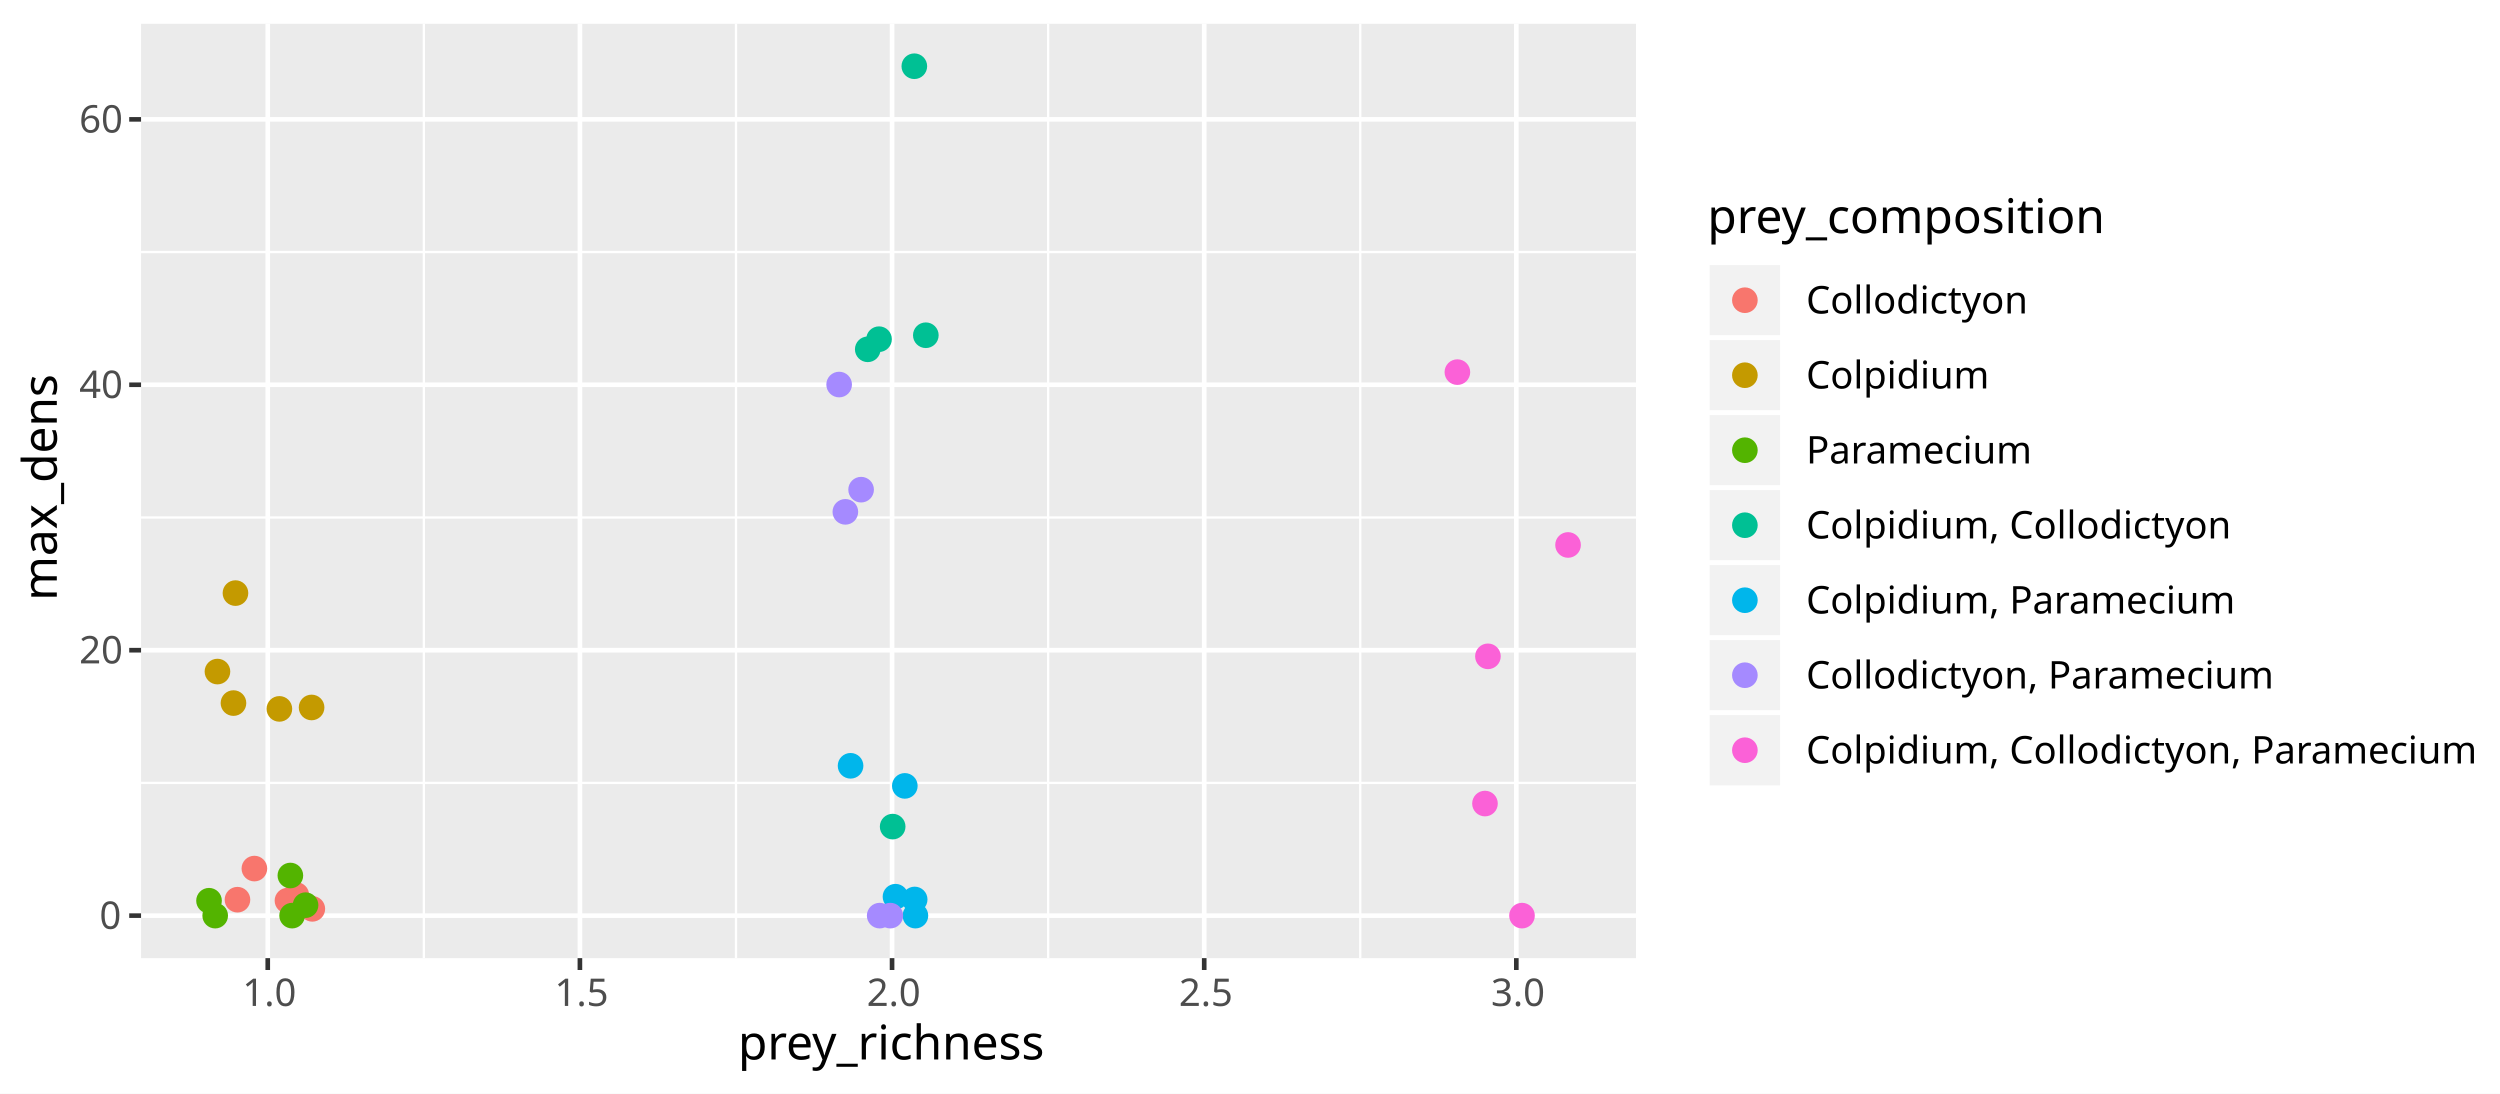
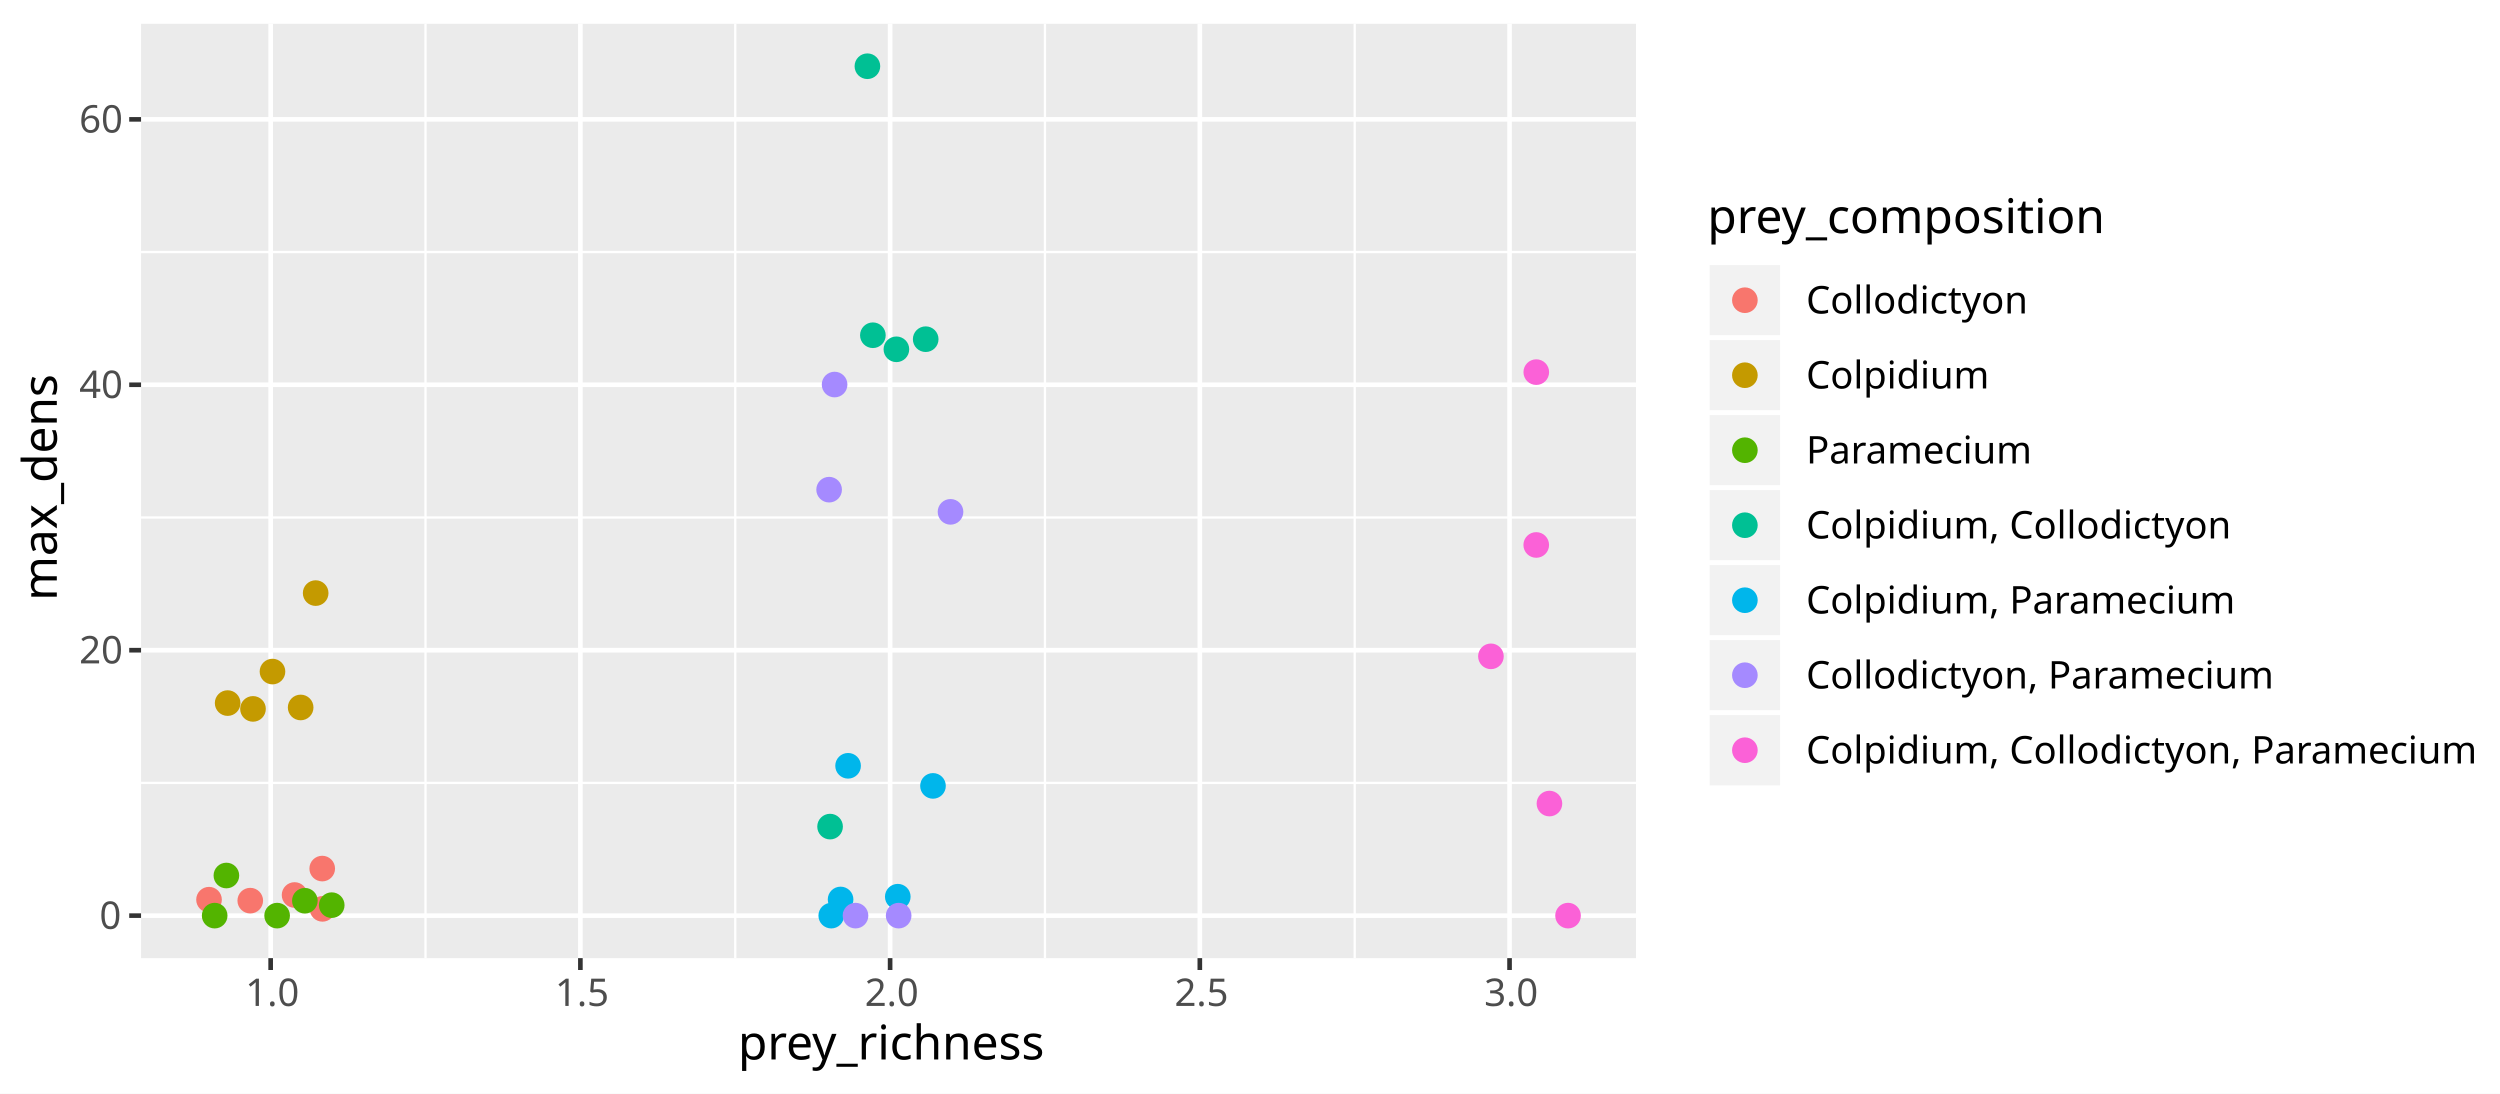
<svg xmlns="http://www.w3.org/2000/svg" viewBox="0 0 576.00 252.00">
  <defs>
    <style type="text/css">
    line, polyline, polygon, path, rect, circle {
      fill: none;
      stroke: #000000;
      stroke-linecap: round;
      stroke-linejoin: round;
      stroke-miterlimit: 10.00;
    }
  </style>
  </defs>
  <rect width="100%" height="100%" style="stroke: none; fill: #FFFFFF;" />
  <rect x="0.00" y="0.00" width="576.00" height="252.00" style="stroke-width: 1.07; stroke: none;" />
  <defs>
    <clipPath id="cpMzIuNTB8Mzc2Ljk0fDIyMC43NXw1LjQ4">
      <rect x="32.50" y="5.48" width="344.43" height="215.27" />
    </clipPath>
  </defs>
  <rect x="32.50" y="5.48" width="344.43" height="215.27" style="stroke-width: 1.07; stroke: none; fill: #EBEBEB;" clip-path="url(#cpMzIuNTB8Mzc2Ljk0fDIyMC43NXw1LjQ4)" />
  <polyline points="32.50,180.38 376.94,180.38 " style="stroke-width: 0.53; stroke: #FFFFFF; stroke-linecap: butt;" clip-path="url(#cpMzIuNTB8Mzc2Ljk0fDIyMC43NXw1LjQ4)" />
  <polyline points="32.50,119.23 376.94,119.23 " style="stroke-width: 0.53; stroke: #FFFFFF; stroke-linecap: butt;" clip-path="url(#cpMzIuNTB8Mzc2Ljk0fDIyMC43NXw1LjQ4)" />
  <polyline points="32.50,58.07 376.94,58.07 " style="stroke-width: 0.53; stroke: #FFFFFF; stroke-linecap: butt;" clip-path="url(#cpMzIuNTB8Mzc2Ljk0fDIyMC43NXw1LjQ4)" />
-   <polyline points="97.65,220.75 97.65,5.48 " style="stroke-width: 0.53; stroke: #FFFFFF; stroke-linecap: butt;" clip-path="url(#cpMzIuNTB8Mzc2Ljk0fDIyMC43NXw1LjQ4)" />
-   <polyline points="169.57,220.75 169.57,5.48 " style="stroke-width: 0.53; stroke: #FFFFFF; stroke-linecap: butt;" clip-path="url(#cpMzIuNTB8Mzc2Ljk0fDIyMC43NXw1LjQ4)" />
-   <polyline points="241.49,220.75 241.49,5.48 " style="stroke-width: 0.53; stroke: #FFFFFF; stroke-linecap: butt;" clip-path="url(#cpMzIuNTB8Mzc2Ljk0fDIyMC43NXw1LjQ4)" />
-   <polyline points="313.40,220.75 313.40,5.48 " style="stroke-width: 0.53; stroke: #FFFFFF; stroke-linecap: butt;" clip-path="url(#cpMzIuNTB8Mzc2Ljk0fDIyMC43NXw1LjQ4)" />
+   <polyline points="98.04,220.75 98.04,5.48 " style="stroke-width: 0.53; stroke: #FFFFFF; stroke-linecap: butt;" clip-path="url(#cpMzIuNTB8Mzc2Ljk0fDIyMC43NXw1LjQ4)" />
+   <polyline points="169.40,220.75 169.40,5.48 " style="stroke-width: 0.53; stroke: #FFFFFF; stroke-linecap: butt;" clip-path="url(#cpMzIuNTB8Mzc2Ljk0fDIyMC43NXw1LjQ4)" />
+   <polyline points="240.76,220.75 240.76,5.48 " style="stroke-width: 0.53; stroke: #FFFFFF; stroke-linecap: butt;" clip-path="url(#cpMzIuNTB8Mzc2Ljk0fDIyMC43NXw1LjQ4)" />
+   <polyline points="312.12,220.75 312.12,5.48 " style="stroke-width: 0.53; stroke: #FFFFFF; stroke-linecap: butt;" clip-path="url(#cpMzIuNTB8Mzc2Ljk0fDIyMC43NXw1LjQ4)" />
  <polyline points="32.50,210.96 376.94,210.96 " style="stroke-width: 1.07; stroke: #FFFFFF; stroke-linecap: butt;" clip-path="url(#cpMzIuNTB8Mzc2Ljk0fDIyMC43NXw1LjQ4)" />
  <polyline points="32.50,149.81 376.94,149.81 " style="stroke-width: 1.07; stroke: #FFFFFF; stroke-linecap: butt;" clip-path="url(#cpMzIuNTB8Mzc2Ljk0fDIyMC43NXw1LjQ4)" />
  <polyline points="32.50,88.65 376.94,88.65 " style="stroke-width: 1.07; stroke: #FFFFFF; stroke-linecap: butt;" clip-path="url(#cpMzIuNTB8Mzc2Ljk0fDIyMC43NXw1LjQ4)" />
  <polyline points="32.50,27.50 376.94,27.50 " style="stroke-width: 1.07; stroke: #FFFFFF; stroke-linecap: butt;" clip-path="url(#cpMzIuNTB8Mzc2Ljk0fDIyMC43NXw1LjQ4)" />
-   <polyline points="61.69,220.75 61.69,5.48 " style="stroke-width: 1.07; stroke: #FFFFFF; stroke-linecap: butt;" clip-path="url(#cpMzIuNTB8Mzc2Ljk0fDIyMC43NXw1LjQ4)" />
-   <polyline points="133.61,220.75 133.61,5.48 " style="stroke-width: 1.07; stroke: #FFFFFF; stroke-linecap: butt;" clip-path="url(#cpMzIuNTB8Mzc2Ljk0fDIyMC43NXw1LjQ4)" />
-   <polyline points="205.53,220.75 205.53,5.48 " style="stroke-width: 1.07; stroke: #FFFFFF; stroke-linecap: butt;" clip-path="url(#cpMzIuNTB8Mzc2Ljk0fDIyMC43NXw1LjQ4)" />
-   <polyline points="277.45,220.75 277.45,5.48 " style="stroke-width: 1.07; stroke: #FFFFFF; stroke-linecap: butt;" clip-path="url(#cpMzIuNTB8Mzc2Ljk0fDIyMC43NXw1LjQ4)" />
-   <polyline points="349.36,220.75 349.36,5.48 " style="stroke-width: 1.07; stroke: #FFFFFF; stroke-linecap: butt;" clip-path="url(#cpMzIuNTB8Mzc2Ljk0fDIyMC43NXw1LjQ4)" />
-   <circle cx="71.96" cy="209.40" r="1.95pt" style="stroke-width: 0.71; stroke: #F8766D; fill: #F8766D;" clip-path="url(#cpMzIuNTB8Mzc2Ljk0fDIyMC43NXw1LjQ4)" />
-   <circle cx="58.61" cy="200.12" r="1.95pt" style="stroke-width: 0.71; stroke: #F8766D; fill: #F8766D;" clip-path="url(#cpMzIuNTB8Mzc2Ljk0fDIyMC43NXw1LjQ4)" />
-   <circle cx="68.27" cy="206.21" r="1.95pt" style="stroke-width: 0.71; stroke: #F8766D; fill: #F8766D;" clip-path="url(#cpMzIuNTB8Mzc2Ljk0fDIyMC43NXw1LjQ4)" />
-   <circle cx="66.23" cy="207.51" r="1.95pt" style="stroke-width: 0.71; stroke: #F8766D; fill: #F8766D;" clip-path="url(#cpMzIuNTB8Mzc2Ljk0fDIyMC43NXw1LjQ4)" />
-   <circle cx="54.71" cy="207.29" r="1.95pt" style="stroke-width: 0.71; stroke: #F8766D; fill: #F8766D;" clip-path="url(#cpMzIuNTB8Mzc2Ljk0fDIyMC43NXw1LjQ4)" />
-   <circle cx="64.37" cy="163.33" r="1.95pt" style="stroke-width: 0.71; stroke: #C49A00; fill: #C49A00;" clip-path="url(#cpMzIuNTB8Mzc2Ljk0fDIyMC43NXw1LjQ4)" />
-   <circle cx="54.25" cy="136.65" r="1.95pt" style="stroke-width: 0.71; stroke: #C49A00; fill: #C49A00;" clip-path="url(#cpMzIuNTB8Mzc2Ljk0fDIyMC43NXw1LjQ4)" />
-   <circle cx="71.79" cy="163.00" r="1.95pt" style="stroke-width: 0.71; stroke: #C49A00; fill: #C49A00;" clip-path="url(#cpMzIuNTB8Mzc2Ljk0fDIyMC43NXw1LjQ4)" />
-   <circle cx="53.79" cy="161.99" r="1.95pt" style="stroke-width: 0.71; stroke: #C49A00; fill: #C49A00;" clip-path="url(#cpMzIuNTB8Mzc2Ljk0fDIyMC43NXw1LjQ4)" />
-   <circle cx="50.10" cy="154.73" r="1.95pt" style="stroke-width: 0.71; stroke: #C49A00; fill: #C49A00;" clip-path="url(#cpMzIuNTB8Mzc2Ljk0fDIyMC43NXw1LjQ4)" />
-   <circle cx="66.90" cy="201.72" r="1.95pt" style="stroke-width: 0.71; stroke: #53B400; fill: #53B400;" clip-path="url(#cpMzIuNTB8Mzc2Ljk0fDIyMC43NXw1LjQ4)" />
-   <circle cx="67.30" cy="210.96" r="1.95pt" style="stroke-width: 0.71; stroke: #53B400; fill: #53B400;" clip-path="url(#cpMzIuNTB8Mzc2Ljk0fDIyMC43NXw1LjQ4)" />
-   <circle cx="70.40" cy="208.55" r="1.95pt" style="stroke-width: 0.71; stroke: #53B400; fill: #53B400;" clip-path="url(#cpMzIuNTB8Mzc2Ljk0fDIyMC43NXw1LjQ4)" />
-   <circle cx="49.58" cy="210.96" r="1.95pt" style="stroke-width: 0.71; stroke: #53B400; fill: #53B400;" clip-path="url(#cpMzIuNTB8Mzc2Ljk0fDIyMC43NXw1LjQ4)" />
-   <circle cx="48.16" cy="207.53" r="1.95pt" style="stroke-width: 0.71; stroke: #53B400; fill: #53B400;" clip-path="url(#cpMzIuNTB8Mzc2Ljk0fDIyMC43NXw1LjQ4)" />
-   <circle cx="210.66" cy="15.26" r="1.95pt" style="stroke-width: 0.71; stroke: #00C094; fill: #00C094;" clip-path="url(#cpMzIuNTB8Mzc2Ljk0fDIyMC43NXw1LjQ4)" />
-   <circle cx="202.53" cy="78.15" r="1.95pt" style="stroke-width: 0.71; stroke: #00C094; fill: #00C094;" clip-path="url(#cpMzIuNTB8Mzc2Ljk0fDIyMC43NXw1LjQ4)" />
-   <circle cx="205.67" cy="190.45" r="1.95pt" style="stroke-width: 0.71; stroke: #00C094; fill: #00C094;" clip-path="url(#cpMzIuNTB8Mzc2Ljk0fDIyMC43NXw1LjQ4)" />
-   <circle cx="199.93" cy="80.48" r="1.95pt" style="stroke-width: 0.71; stroke: #00C094; fill: #00C094;" clip-path="url(#cpMzIuNTB8Mzc2Ljk0fDIyMC43NXw1LjQ4)" />
-   <circle cx="213.31" cy="77.24" r="1.95pt" style="stroke-width: 0.71; stroke: #00C094; fill: #00C094;" clip-path="url(#cpMzIuNTB8Mzc2Ljk0fDIyMC43NXw1LjQ4)" />
-   <circle cx="195.97" cy="176.44" r="1.95pt" style="stroke-width: 0.71; stroke: #00B6EB; fill: #00B6EB;" clip-path="url(#cpMzIuNTB8Mzc2Ljk0fDIyMC43NXw1LjQ4)" />
-   <circle cx="210.91" cy="210.96" r="1.95pt" style="stroke-width: 0.71; stroke: #00B6EB; fill: #00B6EB;" clip-path="url(#cpMzIuNTB8Mzc2Ljk0fDIyMC43NXw1LjQ4)" />
-   <circle cx="210.74" cy="207.24" r="1.95pt" style="stroke-width: 0.71; stroke: #00B6EB; fill: #00B6EB;" clip-path="url(#cpMzIuNTB8Mzc2Ljk0fDIyMC43NXw1LjQ4)" />
-   <circle cx="206.32" cy="206.60" r="1.95pt" style="stroke-width: 0.71; stroke: #00B6EB; fill: #00B6EB;" clip-path="url(#cpMzIuNTB8Mzc2Ljk0fDIyMC43NXw1LjQ4)" />
-   <circle cx="208.47" cy="181.07" r="1.95pt" style="stroke-width: 0.71; stroke: #00B6EB; fill: #00B6EB;" clip-path="url(#cpMzIuNTB8Mzc2Ljk0fDIyMC43NXw1LjQ4)" />
-   <circle cx="194.77" cy="117.93" r="1.95pt" style="stroke-width: 0.71; stroke: #A58AFF; fill: #A58AFF;" clip-path="url(#cpMzIuNTB8Mzc2Ljk0fDIyMC43NXw1LjQ4)" />
-   <circle cx="198.40" cy="112.82" r="1.95pt" style="stroke-width: 0.71; stroke: #A58AFF; fill: #A58AFF;" clip-path="url(#cpMzIuNTB8Mzc2Ljk0fDIyMC43NXw1LjQ4)" />
-   <circle cx="202.68" cy="210.96" r="1.95pt" style="stroke-width: 0.71; stroke: #A58AFF; fill: #A58AFF;" clip-path="url(#cpMzIuNTB8Mzc2Ljk0fDIyMC43NXw1LjQ4)" />
-   <circle cx="193.34" cy="88.60" r="1.95pt" style="stroke-width: 0.71; stroke: #A58AFF; fill: #A58AFF;" clip-path="url(#cpMzIuNTB8Mzc2Ljk0fDIyMC43NXw1LjQ4)" />
-   <circle cx="205.13" cy="210.96" r="1.95pt" style="stroke-width: 0.71; stroke: #A58AFF; fill: #A58AFF;" clip-path="url(#cpMzIuNTB8Mzc2Ljk0fDIyMC43NXw1LjQ4)" />
-   <circle cx="335.78" cy="85.74" r="1.95pt" style="stroke-width: 0.71; stroke: #FB61D7; fill: #FB61D7;" clip-path="url(#cpMzIuNTB8Mzc2Ljk0fDIyMC43NXw1LjQ4)" />
-   <circle cx="342.82" cy="151.22" r="1.95pt" style="stroke-width: 0.71; stroke: #FB61D7; fill: #FB61D7;" clip-path="url(#cpMzIuNTB8Mzc2Ljk0fDIyMC43NXw1LjQ4)" />
-   <circle cx="361.28" cy="125.56" r="1.95pt" style="stroke-width: 0.71; stroke: #FB61D7; fill: #FB61D7;" clip-path="url(#cpMzIuNTB8Mzc2Ljk0fDIyMC43NXw1LjQ4)" />
-   <circle cx="350.67" cy="210.96" r="1.95pt" style="stroke-width: 0.71; stroke: #FB61D7; fill: #FB61D7;" clip-path="url(#cpMzIuNTB8Mzc2Ljk0fDIyMC43NXw1LjQ4)" />
-   <circle cx="342.14" cy="185.14" r="1.95pt" style="stroke-width: 0.71; stroke: #FB61D7; fill: #FB61D7;" clip-path="url(#cpMzIuNTB8Mzc2Ljk0fDIyMC43NXw1LjQ4)" />
+   <polyline points="62.36,220.75 62.36,5.48 " style="stroke-width: 1.07; stroke: #FFFFFF; stroke-linecap: butt;" clip-path="url(#cpMzIuNTB8Mzc2Ljk0fDIyMC43NXw1LjQ4)" />
+   <polyline points="133.72,220.75 133.72,5.48 " style="stroke-width: 1.07; stroke: #FFFFFF; stroke-linecap: butt;" clip-path="url(#cpMzIuNTB8Mzc2Ljk0fDIyMC43NXw1LjQ4)" />
+   <polyline points="205.08,220.75 205.08,5.48 " style="stroke-width: 1.07; stroke: #FFFFFF; stroke-linecap: butt;" clip-path="url(#cpMzIuNTB8Mzc2Ljk0fDIyMC43NXw1LjQ4)" />
+   <polyline points="276.44,220.75 276.44,5.48 " style="stroke-width: 1.07; stroke: #FFFFFF; stroke-linecap: butt;" clip-path="url(#cpMzIuNTB8Mzc2Ljk0fDIyMC43NXw1LjQ4)" />
+   <polyline points="347.80,220.75 347.80,5.48 " style="stroke-width: 1.07; stroke: #FFFFFF; stroke-linecap: butt;" clip-path="url(#cpMzIuNTB8Mzc2Ljk0fDIyMC43NXw1LjQ4)" />
+   <circle cx="74.30" cy="209.40" r="1.95pt" style="stroke-width: 0.71; stroke: #F8766D; fill: #F8766D;" clip-path="url(#cpMzIuNTB8Mzc2Ljk0fDIyMC43NXw1LjQ4)" />
+   <circle cx="74.24" cy="200.12" r="1.95pt" style="stroke-width: 0.71; stroke: #F8766D; fill: #F8766D;" clip-path="url(#cpMzIuNTB8Mzc2Ljk0fDIyMC43NXw1LjQ4)" />
+   <circle cx="67.87" cy="206.21" r="1.95pt" style="stroke-width: 0.71; stroke: #F8766D; fill: #F8766D;" clip-path="url(#cpMzIuNTB8Mzc2Ljk0fDIyMC43NXw1LjQ4)" />
+   <circle cx="57.66" cy="207.51" r="1.95pt" style="stroke-width: 0.71; stroke: #F8766D; fill: #F8766D;" clip-path="url(#cpMzIuNTB8Mzc2Ljk0fDIyMC43NXw1LjQ4)" />
+   <circle cx="48.16" cy="207.29" r="1.95pt" style="stroke-width: 0.71; stroke: #F8766D; fill: #F8766D;" clip-path="url(#cpMzIuNTB8Mzc2Ljk0fDIyMC43NXw1LjQ4)" />
+   <circle cx="58.29" cy="163.33" r="1.95pt" style="stroke-width: 0.71; stroke: #C49A00; fill: #C49A00;" clip-path="url(#cpMzIuNTB8Mzc2Ljk0fDIyMC43NXw1LjQ4)" />
+   <circle cx="72.73" cy="136.65" r="1.95pt" style="stroke-width: 0.71; stroke: #C49A00; fill: #C49A00;" clip-path="url(#cpMzIuNTB8Mzc2Ljk0fDIyMC43NXw1LjQ4)" />
+   <circle cx="69.27" cy="163.00" r="1.95pt" style="stroke-width: 0.71; stroke: #C49A00; fill: #C49A00;" clip-path="url(#cpMzIuNTB8Mzc2Ljk0fDIyMC43NXw1LjQ4)" />
+   <circle cx="52.45" cy="161.99" r="1.95pt" style="stroke-width: 0.71; stroke: #C49A00; fill: #C49A00;" clip-path="url(#cpMzIuNTB8Mzc2Ljk0fDIyMC43NXw1LjQ4)" />
+   <circle cx="62.78" cy="154.73" r="1.95pt" style="stroke-width: 0.71; stroke: #C49A00; fill: #C49A00;" clip-path="url(#cpMzIuNTB8Mzc2Ljk0fDIyMC43NXw1LjQ4)" />
+   <circle cx="52.16" cy="201.72" r="1.95pt" style="stroke-width: 0.71; stroke: #53B400; fill: #53B400;" clip-path="url(#cpMzIuNTB8Mzc2Ljk0fDIyMC43NXw1LjQ4)" />
+   <circle cx="63.85" cy="210.96" r="1.95pt" style="stroke-width: 0.71; stroke: #53B400; fill: #53B400;" clip-path="url(#cpMzIuNTB8Mzc2Ljk0fDIyMC43NXw1LjQ4)" />
+   <circle cx="76.43" cy="208.55" r="1.95pt" style="stroke-width: 0.71; stroke: #53B400; fill: #53B400;" clip-path="url(#cpMzIuNTB8Mzc2Ljk0fDIyMC43NXw1LjQ4)" />
+   <circle cx="49.46" cy="210.96" r="1.95pt" style="stroke-width: 0.71; stroke: #53B400; fill: #53B400;" clip-path="url(#cpMzIuNTB8Mzc2Ljk0fDIyMC43NXw1LjQ4)" />
+   <circle cx="70.24" cy="207.53" r="1.95pt" style="stroke-width: 0.71; stroke: #53B400; fill: #53B400;" clip-path="url(#cpMzIuNTB8Mzc2Ljk0fDIyMC43NXw1LjQ4)" />
+   <circle cx="199.85" cy="15.26" r="1.95pt" style="stroke-width: 0.71; stroke: #00C094; fill: #00C094;" clip-path="url(#cpMzIuNTB8Mzc2Ljk0fDIyMC43NXw1LjQ4)" />
+   <circle cx="213.28" cy="78.15" r="1.95pt" style="stroke-width: 0.71; stroke: #00C094; fill: #00C094;" clip-path="url(#cpMzIuNTB8Mzc2Ljk0fDIyMC43NXw1LjQ4)" />
+   <circle cx="191.25" cy="190.45" r="1.95pt" style="stroke-width: 0.71; stroke: #00C094; fill: #00C094;" clip-path="url(#cpMzIuNTB8Mzc2Ljk0fDIyMC43NXw1LjQ4)" />
+   <circle cx="206.53" cy="80.48" r="1.95pt" style="stroke-width: 0.71; stroke: #00C094; fill: #00C094;" clip-path="url(#cpMzIuNTB8Mzc2Ljk0fDIyMC43NXw1LjQ4)" />
+   <circle cx="201.11" cy="77.24" r="1.95pt" style="stroke-width: 0.71; stroke: #00C094; fill: #00C094;" clip-path="url(#cpMzIuNTB8Mzc2Ljk0fDIyMC43NXw1LjQ4)" />
+   <circle cx="195.40" cy="176.44" r="1.95pt" style="stroke-width: 0.71; stroke: #00B6EB; fill: #00B6EB;" clip-path="url(#cpMzIuNTB8Mzc2Ljk0fDIyMC43NXw1LjQ4)" />
+   <circle cx="191.52" cy="210.96" r="1.95pt" style="stroke-width: 0.71; stroke: #00B6EB; fill: #00B6EB;" clip-path="url(#cpMzIuNTB8Mzc2Ljk0fDIyMC43NXw1LjQ4)" />
+   <circle cx="193.67" cy="207.24" r="1.95pt" style="stroke-width: 0.71; stroke: #00B6EB; fill: #00B6EB;" clip-path="url(#cpMzIuNTB8Mzc2Ljk0fDIyMC43NXw1LjQ4)" />
+   <circle cx="206.85" cy="206.60" r="1.95pt" style="stroke-width: 0.71; stroke: #00B6EB; fill: #00B6EB;" clip-path="url(#cpMzIuNTB8Mzc2Ljk0fDIyMC43NXw1LjQ4)" />
+   <circle cx="214.96" cy="181.07" r="1.95pt" style="stroke-width: 0.71; stroke: #00B6EB; fill: #00B6EB;" clip-path="url(#cpMzIuNTB8Mzc2Ljk0fDIyMC43NXw1LjQ4)" />
+   <circle cx="219.00" cy="117.93" r="1.95pt" style="stroke-width: 0.71; stroke: #A58AFF; fill: #A58AFF;" clip-path="url(#cpMzIuNTB8Mzc2Ljk0fDIyMC43NXw1LjQ4)" />
+   <circle cx="191.03" cy="112.82" r="1.95pt" style="stroke-width: 0.71; stroke: #A58AFF; fill: #A58AFF;" clip-path="url(#cpMzIuNTB8Mzc2Ljk0fDIyMC43NXw1LjQ4)" />
+   <circle cx="197.11" cy="210.96" r="1.95pt" style="stroke-width: 0.71; stroke: #A58AFF; fill: #A58AFF;" clip-path="url(#cpMzIuNTB8Mzc2Ljk0fDIyMC43NXw1LjQ4)" />
+   <circle cx="192.29" cy="88.60" r="1.95pt" style="stroke-width: 0.71; stroke: #A58AFF; fill: #A58AFF;" clip-path="url(#cpMzIuNTB8Mzc2Ljk0fDIyMC43NXw1LjQ4)" />
+   <circle cx="207.05" cy="210.96" r="1.95pt" style="stroke-width: 0.71; stroke: #A58AFF; fill: #A58AFF;" clip-path="url(#cpMzIuNTB8Mzc2Ljk0fDIyMC43NXw1LjQ4)" />
+   <circle cx="353.96" cy="85.74" r="1.95pt" style="stroke-width: 0.71; stroke: #FB61D7; fill: #FB61D7;" clip-path="url(#cpMzIuNTB8Mzc2Ljk0fDIyMC43NXw1LjQ4)" />
+   <circle cx="343.51" cy="151.22" r="1.95pt" style="stroke-width: 0.71; stroke: #FB61D7; fill: #FB61D7;" clip-path="url(#cpMzIuNTB8Mzc2Ljk0fDIyMC43NXw1LjQ4)" />
+   <circle cx="353.95" cy="125.56" r="1.95pt" style="stroke-width: 0.71; stroke: #FB61D7; fill: #FB61D7;" clip-path="url(#cpMzIuNTB8Mzc2Ljk0fDIyMC43NXw1LjQ4)" />
+   <circle cx="361.28" cy="210.96" r="1.95pt" style="stroke-width: 0.71; stroke: #FB61D7; fill: #FB61D7;" clip-path="url(#cpMzIuNTB8Mzc2Ljk0fDIyMC43NXw1LjQ4)" />
+   <circle cx="356.99" cy="185.14" r="1.95pt" style="stroke-width: 0.71; stroke: #FB61D7; fill: #FB61D7;" clip-path="url(#cpMzIuNTB8Mzc2Ljk0fDIyMC43NXw1LjQ4)" />
  <defs>
    <clipPath id="cpMC4wMHw1NzYuMDB8MjUyLjAwfDAuMDA=">
      <rect x="0.00" y="0.00" width="576.00" height="252.00" />
    </clipPath>
  </defs>
  <g clip-path="url(#cpMC4wMHw1NzYuMDB8MjUyLjAwfDAuMDA=)">
    <text x="22.91" y="214.01" style="font-size: 8.80px; fill: #4D4D4D; font-family: Utopia;" textLength="4.66px" lengthAdjust="spacingAndGlyphs">0</text>
  </g>
  <g clip-path="url(#cpMC4wMHw1NzYuMDB8MjUyLjAwfDAuMDA=)">
    <text x="18.25" y="152.85" style="font-size: 8.80px; fill: #4D4D4D; font-family: Utopia;" textLength="9.32px" lengthAdjust="spacingAndGlyphs">20</text>
  </g>
  <g clip-path="url(#cpMC4wMHw1NzYuMDB8MjUyLjAwfDAuMDA=)">
    <text x="18.25" y="91.70" style="font-size: 8.80px; fill: #4D4D4D; font-family: Utopia;" textLength="9.32px" lengthAdjust="spacingAndGlyphs">40</text>
  </g>
  <g clip-path="url(#cpMC4wMHw1NzYuMDB8MjUyLjAwfDAuMDA=)">
    <text x="18.25" y="30.54" style="font-size: 8.80px; fill: #4D4D4D; font-family: Utopia;" textLength="9.32px" lengthAdjust="spacingAndGlyphs">60</text>
  </g>
  <polyline points="29.77,210.96 32.50,210.96 " style="stroke-width: 1.07; stroke: #333333; stroke-linecap: butt;" clip-path="url(#cpMC4wMHw1NzYuMDB8MjUyLjAwfDAuMDA=)" />
  <polyline points="29.77,149.81 32.50,149.81 " style="stroke-width: 1.07; stroke: #333333; stroke-linecap: butt;" clip-path="url(#cpMC4wMHw1NzYuMDB8MjUyLjAwfDAuMDA=)" />
  <polyline points="29.77,88.65 32.50,88.65 " style="stroke-width: 1.07; stroke: #333333; stroke-linecap: butt;" clip-path="url(#cpMC4wMHw1NzYuMDB8MjUyLjAwfDAuMDA=)" />
  <polyline points="29.77,27.50 32.50,27.50 " style="stroke-width: 1.07; stroke: #333333; stroke-linecap: butt;" clip-path="url(#cpMC4wMHw1NzYuMDB8MjUyLjAwfDAuMDA=)" />
-   <polyline points="61.69,223.49 61.69,220.75 " style="stroke-width: 1.07; stroke: #333333; stroke-linecap: butt;" clip-path="url(#cpMC4wMHw1NzYuMDB8MjUyLjAwfDAuMDA=)" />
-   <polyline points="133.61,223.49 133.61,220.75 " style="stroke-width: 1.07; stroke: #333333; stroke-linecap: butt;" clip-path="url(#cpMC4wMHw1NzYuMDB8MjUyLjAwfDAuMDA=)" />
-   <polyline points="205.53,223.49 205.53,220.75 " style="stroke-width: 1.07; stroke: #333333; stroke-linecap: butt;" clip-path="url(#cpMC4wMHw1NzYuMDB8MjUyLjAwfDAuMDA=)" />
-   <polyline points="277.45,223.49 277.45,220.75 " style="stroke-width: 1.07; stroke: #333333; stroke-linecap: butt;" clip-path="url(#cpMC4wMHw1NzYuMDB8MjUyLjAwfDAuMDA=)" />
-   <polyline points="349.36,223.49 349.36,220.75 " style="stroke-width: 1.07; stroke: #333333; stroke-linecap: butt;" clip-path="url(#cpMC4wMHw1NzYuMDB8MjUyLjAwfDAuMDA=)" />
+   <polyline points="62.36,223.49 62.36,220.75 " style="stroke-width: 1.07; stroke: #333333; stroke-linecap: butt;" clip-path="url(#cpMC4wMHw1NzYuMDB8MjUyLjAwfDAuMDA=)" />
+   <polyline points="133.72,223.49 133.72,220.75 " style="stroke-width: 1.07; stroke: #333333; stroke-linecap: butt;" clip-path="url(#cpMC4wMHw1NzYuMDB8MjUyLjAwfDAuMDA=)" />
+   <polyline points="205.08,223.49 205.08,220.75 " style="stroke-width: 1.07; stroke: #333333; stroke-linecap: butt;" clip-path="url(#cpMC4wMHw1NzYuMDB8MjUyLjAwfDAuMDA=)" />
+   <polyline points="276.44,223.49 276.44,220.75 " style="stroke-width: 1.07; stroke: #333333; stroke-linecap: butt;" clip-path="url(#cpMC4wMHw1NzYuMDB8MjUyLjAwfDAuMDA=)" />
+   <polyline points="347.80,223.49 347.80,220.75 " style="stroke-width: 1.07; stroke: #333333; stroke-linecap: butt;" clip-path="url(#cpMC4wMHw1NzYuMDB8MjUyLjAwfDAuMDA=)" />
  <g clip-path="url(#cpMC4wMHw1NzYuMDB8MjUyLjAwfDAuMDA=)">
-     <text x="55.86" y="231.77" style="font-size: 8.80px; fill: #4D4D4D; font-family: Utopia;" textLength="11.66px" lengthAdjust="spacingAndGlyphs">1.0</text>
+     <text x="56.53" y="231.77" style="font-size: 8.80px; fill: #4D4D4D; font-family: Utopia;" textLength="11.66px" lengthAdjust="spacingAndGlyphs">1.0</text>
  </g>
  <g clip-path="url(#cpMC4wMHw1NzYuMDB8MjUyLjAwfDAuMDA=)">
-     <text x="127.78" y="231.77" style="font-size: 8.80px; fill: #4D4D4D; font-family: Utopia;" textLength="11.66px" lengthAdjust="spacingAndGlyphs">1.5</text>
+     <text x="127.89" y="231.77" style="font-size: 8.80px; fill: #4D4D4D; font-family: Utopia;" textLength="11.66px" lengthAdjust="spacingAndGlyphs">1.5</text>
  </g>
  <g clip-path="url(#cpMC4wMHw1NzYuMDB8MjUyLjAwfDAuMDA=)">
-     <text x="199.70" y="231.77" style="font-size: 8.80px; fill: #4D4D4D; font-family: Utopia;" textLength="11.66px" lengthAdjust="spacingAndGlyphs">2.0</text>
+     <text x="199.25" y="231.77" style="font-size: 8.80px; fill: #4D4D4D; font-family: Utopia;" textLength="11.66px" lengthAdjust="spacingAndGlyphs">2.0</text>
  </g>
  <g clip-path="url(#cpMC4wMHw1NzYuMDB8MjUyLjAwfDAuMDA=)">
-     <text x="271.62" y="231.77" style="font-size: 8.80px; fill: #4D4D4D; font-family: Utopia;" textLength="11.66px" lengthAdjust="spacingAndGlyphs">2.5</text>
+     <text x="270.61" y="231.77" style="font-size: 8.80px; fill: #4D4D4D; font-family: Utopia;" textLength="11.66px" lengthAdjust="spacingAndGlyphs">2.5</text>
  </g>
  <g clip-path="url(#cpMC4wMHw1NzYuMDB8MjUyLjAwfDAuMDA=)">
-     <text x="343.54" y="231.77" style="font-size: 8.80px; fill: #4D4D4D; font-family: Utopia;" textLength="11.66px" lengthAdjust="spacingAndGlyphs">3.0</text>
+     <text x="341.97" y="231.77" style="font-size: 8.80px; fill: #4D4D4D; font-family: Utopia;" textLength="11.66px" lengthAdjust="spacingAndGlyphs">3.0</text>
  </g>
  <g clip-path="url(#cpMC4wMHw1NzYuMDB8MjUyLjAwfDAuMDA=)">
    <text x="170.04" y="244.10" style="font-size: 11.00px; font-family: Utopia;" textLength="69.35px" lengthAdjust="spacingAndGlyphs">prey_richness</text>
  </g>
  <g clip-path="url(#cpMC4wMHw1NzYuMDB8MjUyLjAwfDAuMDA=)">
    <text transform="translate(13.09,138.41) rotate(-90)" style="font-size: 11.00px; font-family: Utopia;" textLength="50.59px" lengthAdjust="spacingAndGlyphs">max_dens</text>
  </g>
  <rect x="387.90" y="39.25" width="182.62" height="147.72" style="stroke-width: 1.07; stroke: none; fill: #FFFFFF;" clip-path="url(#cpMC4wMHw1NzYuMDB8MjUyLjAwfDAuMDA=)" />
  <g clip-path="url(#cpMC4wMHw1NzYuMDB8MjUyLjAwfDAuMDA=)">
    <text x="393.38" y="53.70" style="font-size: 11.00px; font-family: Utopia;" textLength="90.82px" lengthAdjust="spacingAndGlyphs">prey_composition</text>
  </g>
  <rect x="393.38" y="60.53" width="17.28" height="17.28" style="stroke-width: 1.07; stroke: #FFFFFF; fill: #F2F2F2;" clip-path="url(#cpMC4wMHw1NzYuMDB8MjUyLjAwfDAuMDA=)" />
  <circle cx="402.02" cy="69.17" r="1.95pt" style="stroke-width: 0.71; stroke: #F8766D; fill: #F8766D;" clip-path="url(#cpMC4wMHw1NzYuMDB8MjUyLjAwfDAuMDA=)" />
  <rect x="393.38" y="77.81" width="17.28" height="17.28" style="stroke-width: 1.07; stroke: #FFFFFF; fill: #F2F2F2;" clip-path="url(#cpMC4wMHw1NzYuMDB8MjUyLjAwfDAuMDA=)" />
  <circle cx="402.02" cy="86.45" r="1.95pt" style="stroke-width: 0.71; stroke: #C49A00; fill: #C49A00;" clip-path="url(#cpMC4wMHw1NzYuMDB8MjUyLjAwfDAuMDA=)" />
  <rect x="393.38" y="95.09" width="17.28" height="17.28" style="stroke-width: 1.07; stroke: #FFFFFF; fill: #F2F2F2;" clip-path="url(#cpMC4wMHw1NzYuMDB8MjUyLjAwfDAuMDA=)" />
  <circle cx="402.02" cy="103.73" r="1.95pt" style="stroke-width: 0.71; stroke: #53B400; fill: #53B400;" clip-path="url(#cpMC4wMHw1NzYuMDB8MjUyLjAwfDAuMDA=)" />
  <rect x="393.38" y="112.37" width="17.28" height="17.28" style="stroke-width: 1.07; stroke: #FFFFFF; fill: #F2F2F2;" clip-path="url(#cpMC4wMHw1NzYuMDB8MjUyLjAwfDAuMDA=)" />
  <circle cx="402.02" cy="121.01" r="1.95pt" style="stroke-width: 0.71; stroke: #00C094; fill: #00C094;" clip-path="url(#cpMC4wMHw1NzYuMDB8MjUyLjAwfDAuMDA=)" />
  <rect x="393.38" y="129.65" width="17.28" height="17.28" style="stroke-width: 1.07; stroke: #FFFFFF; fill: #F2F2F2;" clip-path="url(#cpMC4wMHw1NzYuMDB8MjUyLjAwfDAuMDA=)" />
  <circle cx="402.02" cy="138.29" r="1.95pt" style="stroke-width: 0.71; stroke: #00B6EB; fill: #00B6EB;" clip-path="url(#cpMC4wMHw1NzYuMDB8MjUyLjAwfDAuMDA=)" />
  <rect x="393.38" y="146.93" width="17.28" height="17.28" style="stroke-width: 1.07; stroke: #FFFFFF; fill: #F2F2F2;" clip-path="url(#cpMC4wMHw1NzYuMDB8MjUyLjAwfDAuMDA=)" />
  <circle cx="402.02" cy="155.57" r="1.95pt" style="stroke-width: 0.71; stroke: #A58AFF; fill: #A58AFF;" clip-path="url(#cpMC4wMHw1NzYuMDB8MjUyLjAwfDAuMDA=)" />
  <rect x="393.38" y="164.21" width="17.28" height="17.28" style="stroke-width: 1.07; stroke: #FFFFFF; fill: #F2F2F2;" clip-path="url(#cpMC4wMHw1NzYuMDB8MjUyLjAwfDAuMDA=)" />
  <circle cx="402.02" cy="172.85" r="1.95pt" style="stroke-width: 0.71; stroke: #FB61D7; fill: #FB61D7;" clip-path="url(#cpMC4wMHw1NzYuMDB8MjUyLjAwfDAuMDA=)" />
  <g clip-path="url(#cpMC4wMHw1NzYuMDB8MjUyLjAwfDAuMDA=)">
    <text x="416.14" y="72.22" style="font-size: 8.80px; font-family: Utopia;" textLength="51.26px" lengthAdjust="spacingAndGlyphs">Collodictyon</text>
  </g>
  <g clip-path="url(#cpMC4wMHw1NzYuMDB8MjUyLjAwfDAuMDA=)">
    <text x="416.14" y="89.50" style="font-size: 8.80px; font-family: Utopia;" textLength="42.73px" lengthAdjust="spacingAndGlyphs">Colpidium</text>
  </g>
  <g clip-path="url(#cpMC4wMHw1NzYuMDB8MjUyLjAwfDAuMDA=)">
    <text x="416.14" y="106.78" style="font-size: 8.80px; font-family: Utopia;" textLength="50.92px" lengthAdjust="spacingAndGlyphs">Paramecium</text>
  </g>
  <g clip-path="url(#cpMC4wMHw1NzYuMDB8MjUyLjAwfDAuMDA=)">
    <text x="416.14" y="124.06" style="font-size: 8.80px; font-family: Utopia;" textLength="98.30px" lengthAdjust="spacingAndGlyphs">Colpidium, Collodictyon</text>
  </g>
  <g clip-path="url(#cpMC4wMHw1NzYuMDB8MjUyLjAwfDAuMDA=)">
    <text x="416.14" y="141.34" style="font-size: 8.80px; font-family: Utopia;" textLength="97.95px" lengthAdjust="spacingAndGlyphs">Colpidium, Paramecium</text>
  </g>
  <g clip-path="url(#cpMC4wMHw1NzYuMDB8MjUyLjAwfDAuMDA=)">
    <text x="416.14" y="158.62" style="font-size: 8.80px; font-family: Utopia;" textLength="106.49px" lengthAdjust="spacingAndGlyphs">Collodictyon, Paramecium</text>
  </g>
  <g clip-path="url(#cpMC4wMHw1NzYuMDB8MjUyLjAwfDAuMDA=)">
    <text x="416.14" y="175.90" style="font-size: 8.80px; font-family: Utopia;" textLength="153.52px" lengthAdjust="spacingAndGlyphs">Colpidium, Collodictyon, Paramecium</text>
  </g>
</svg>
